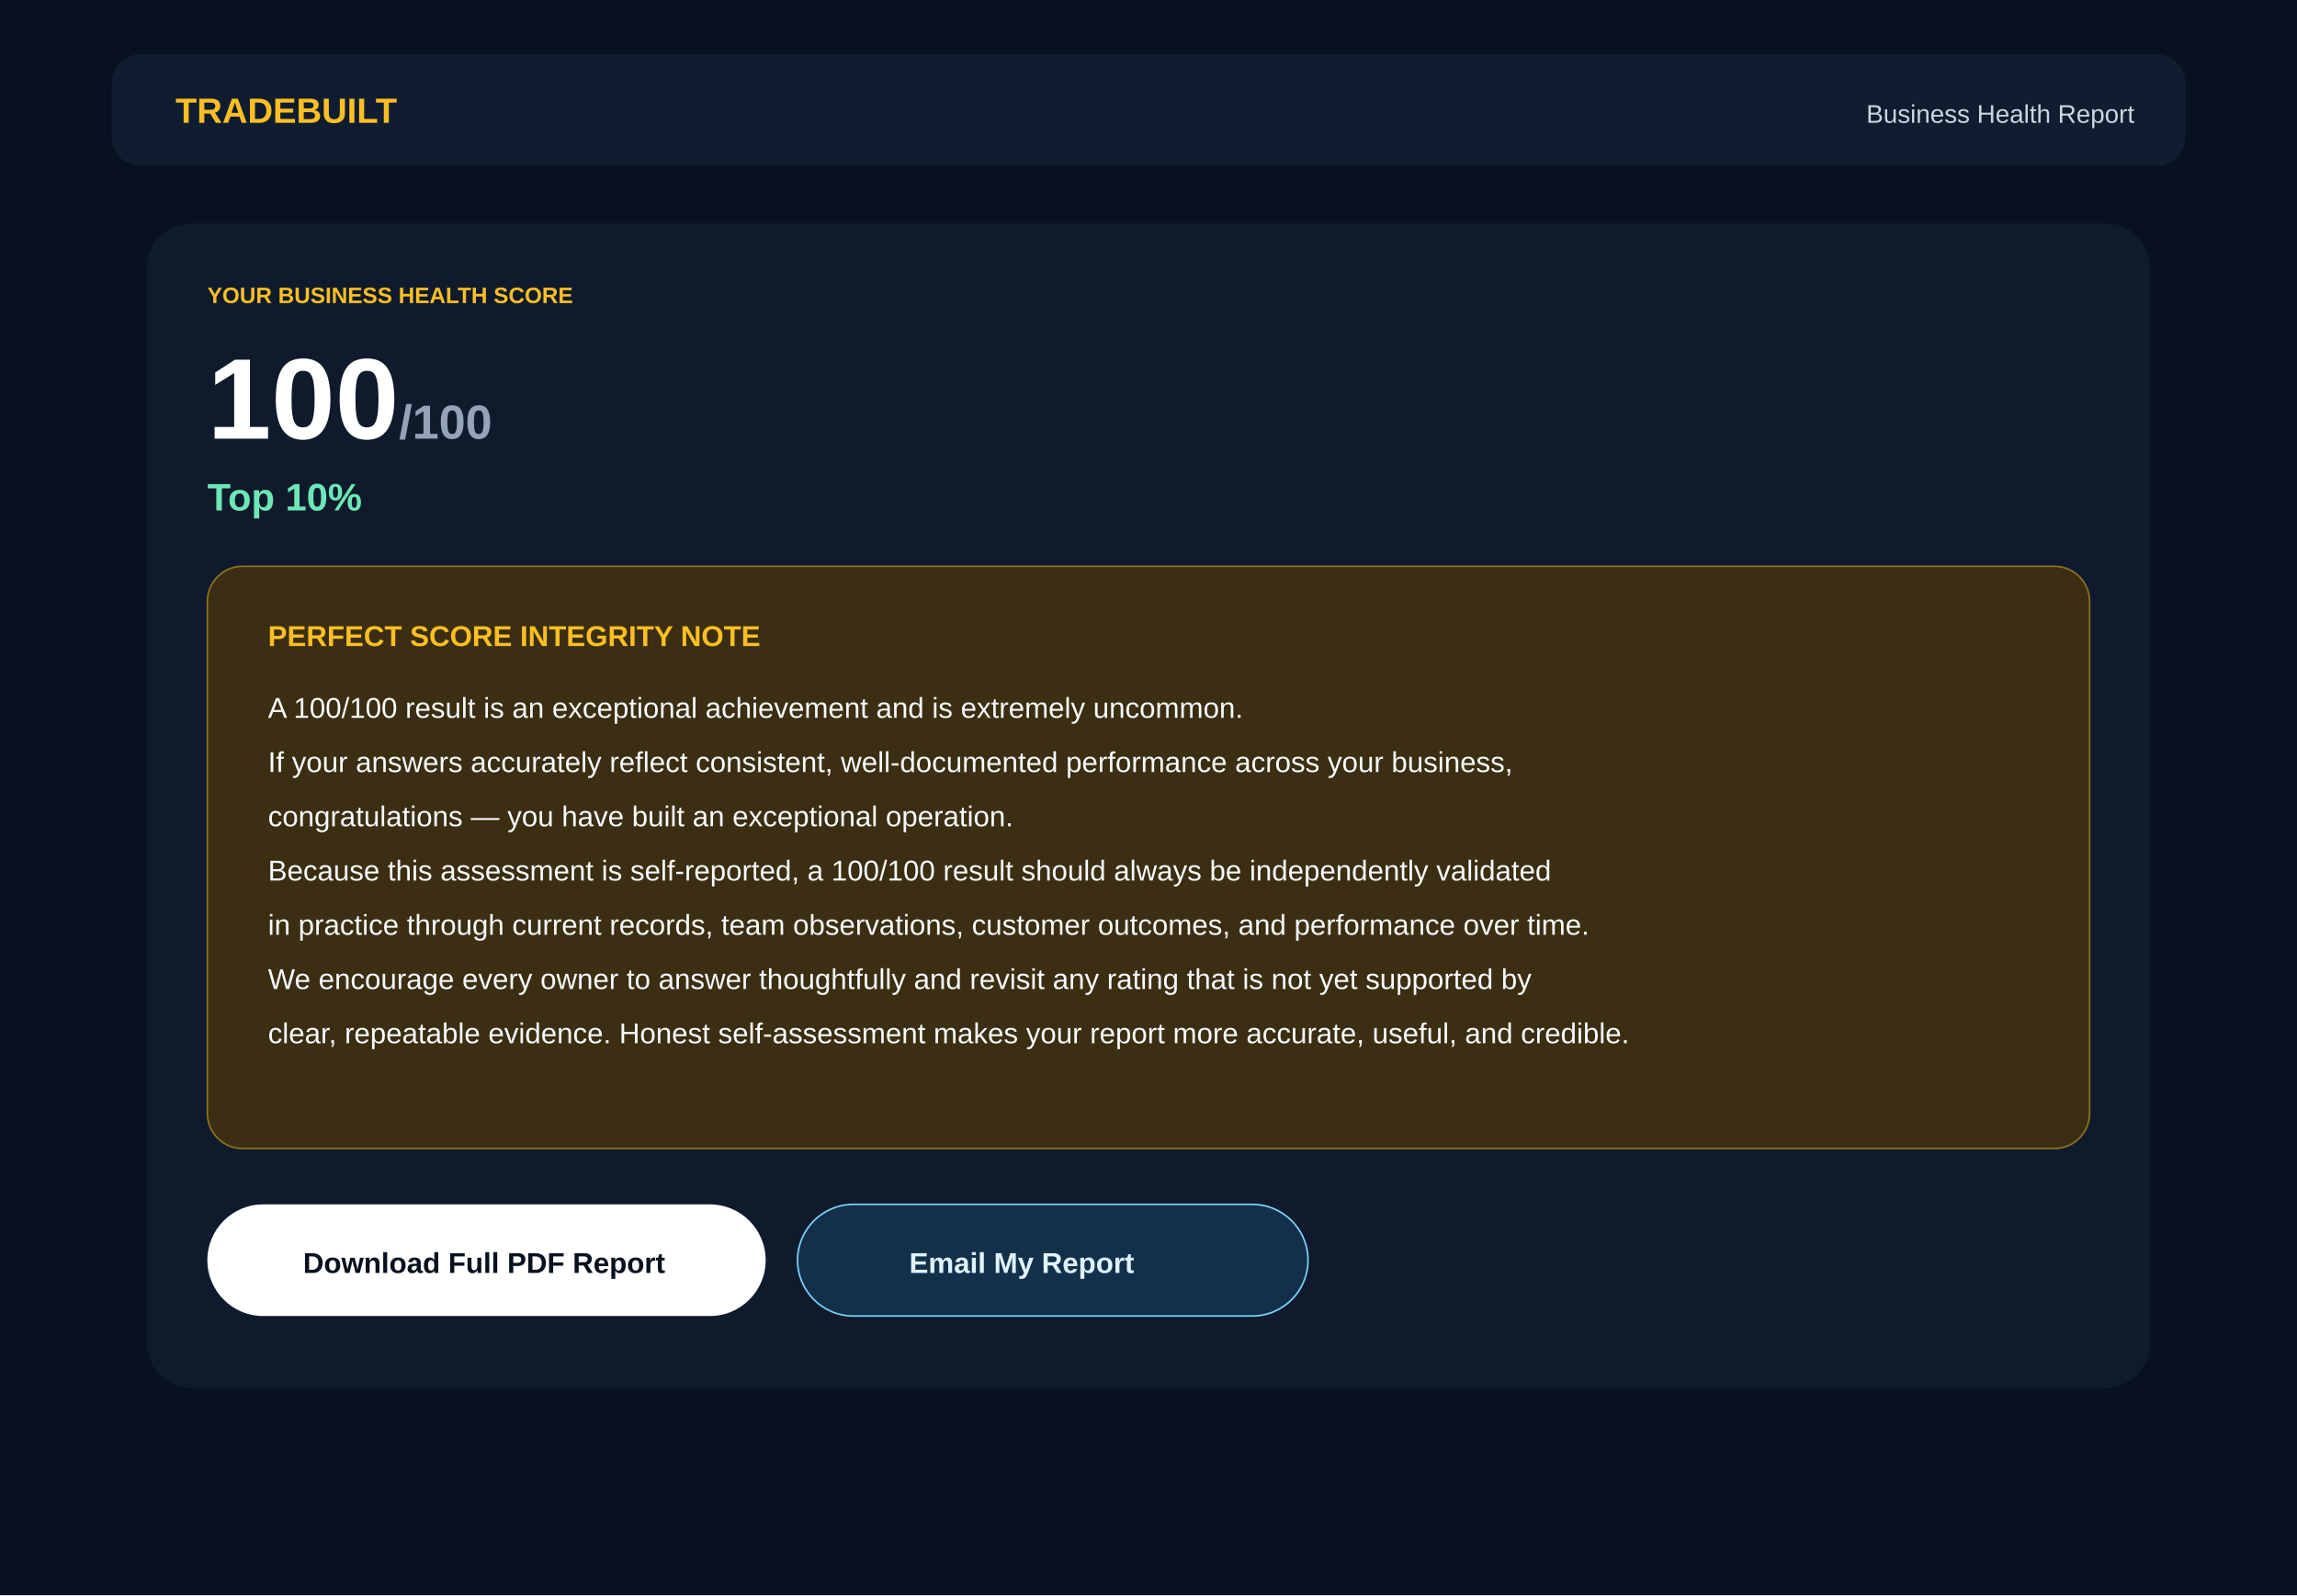
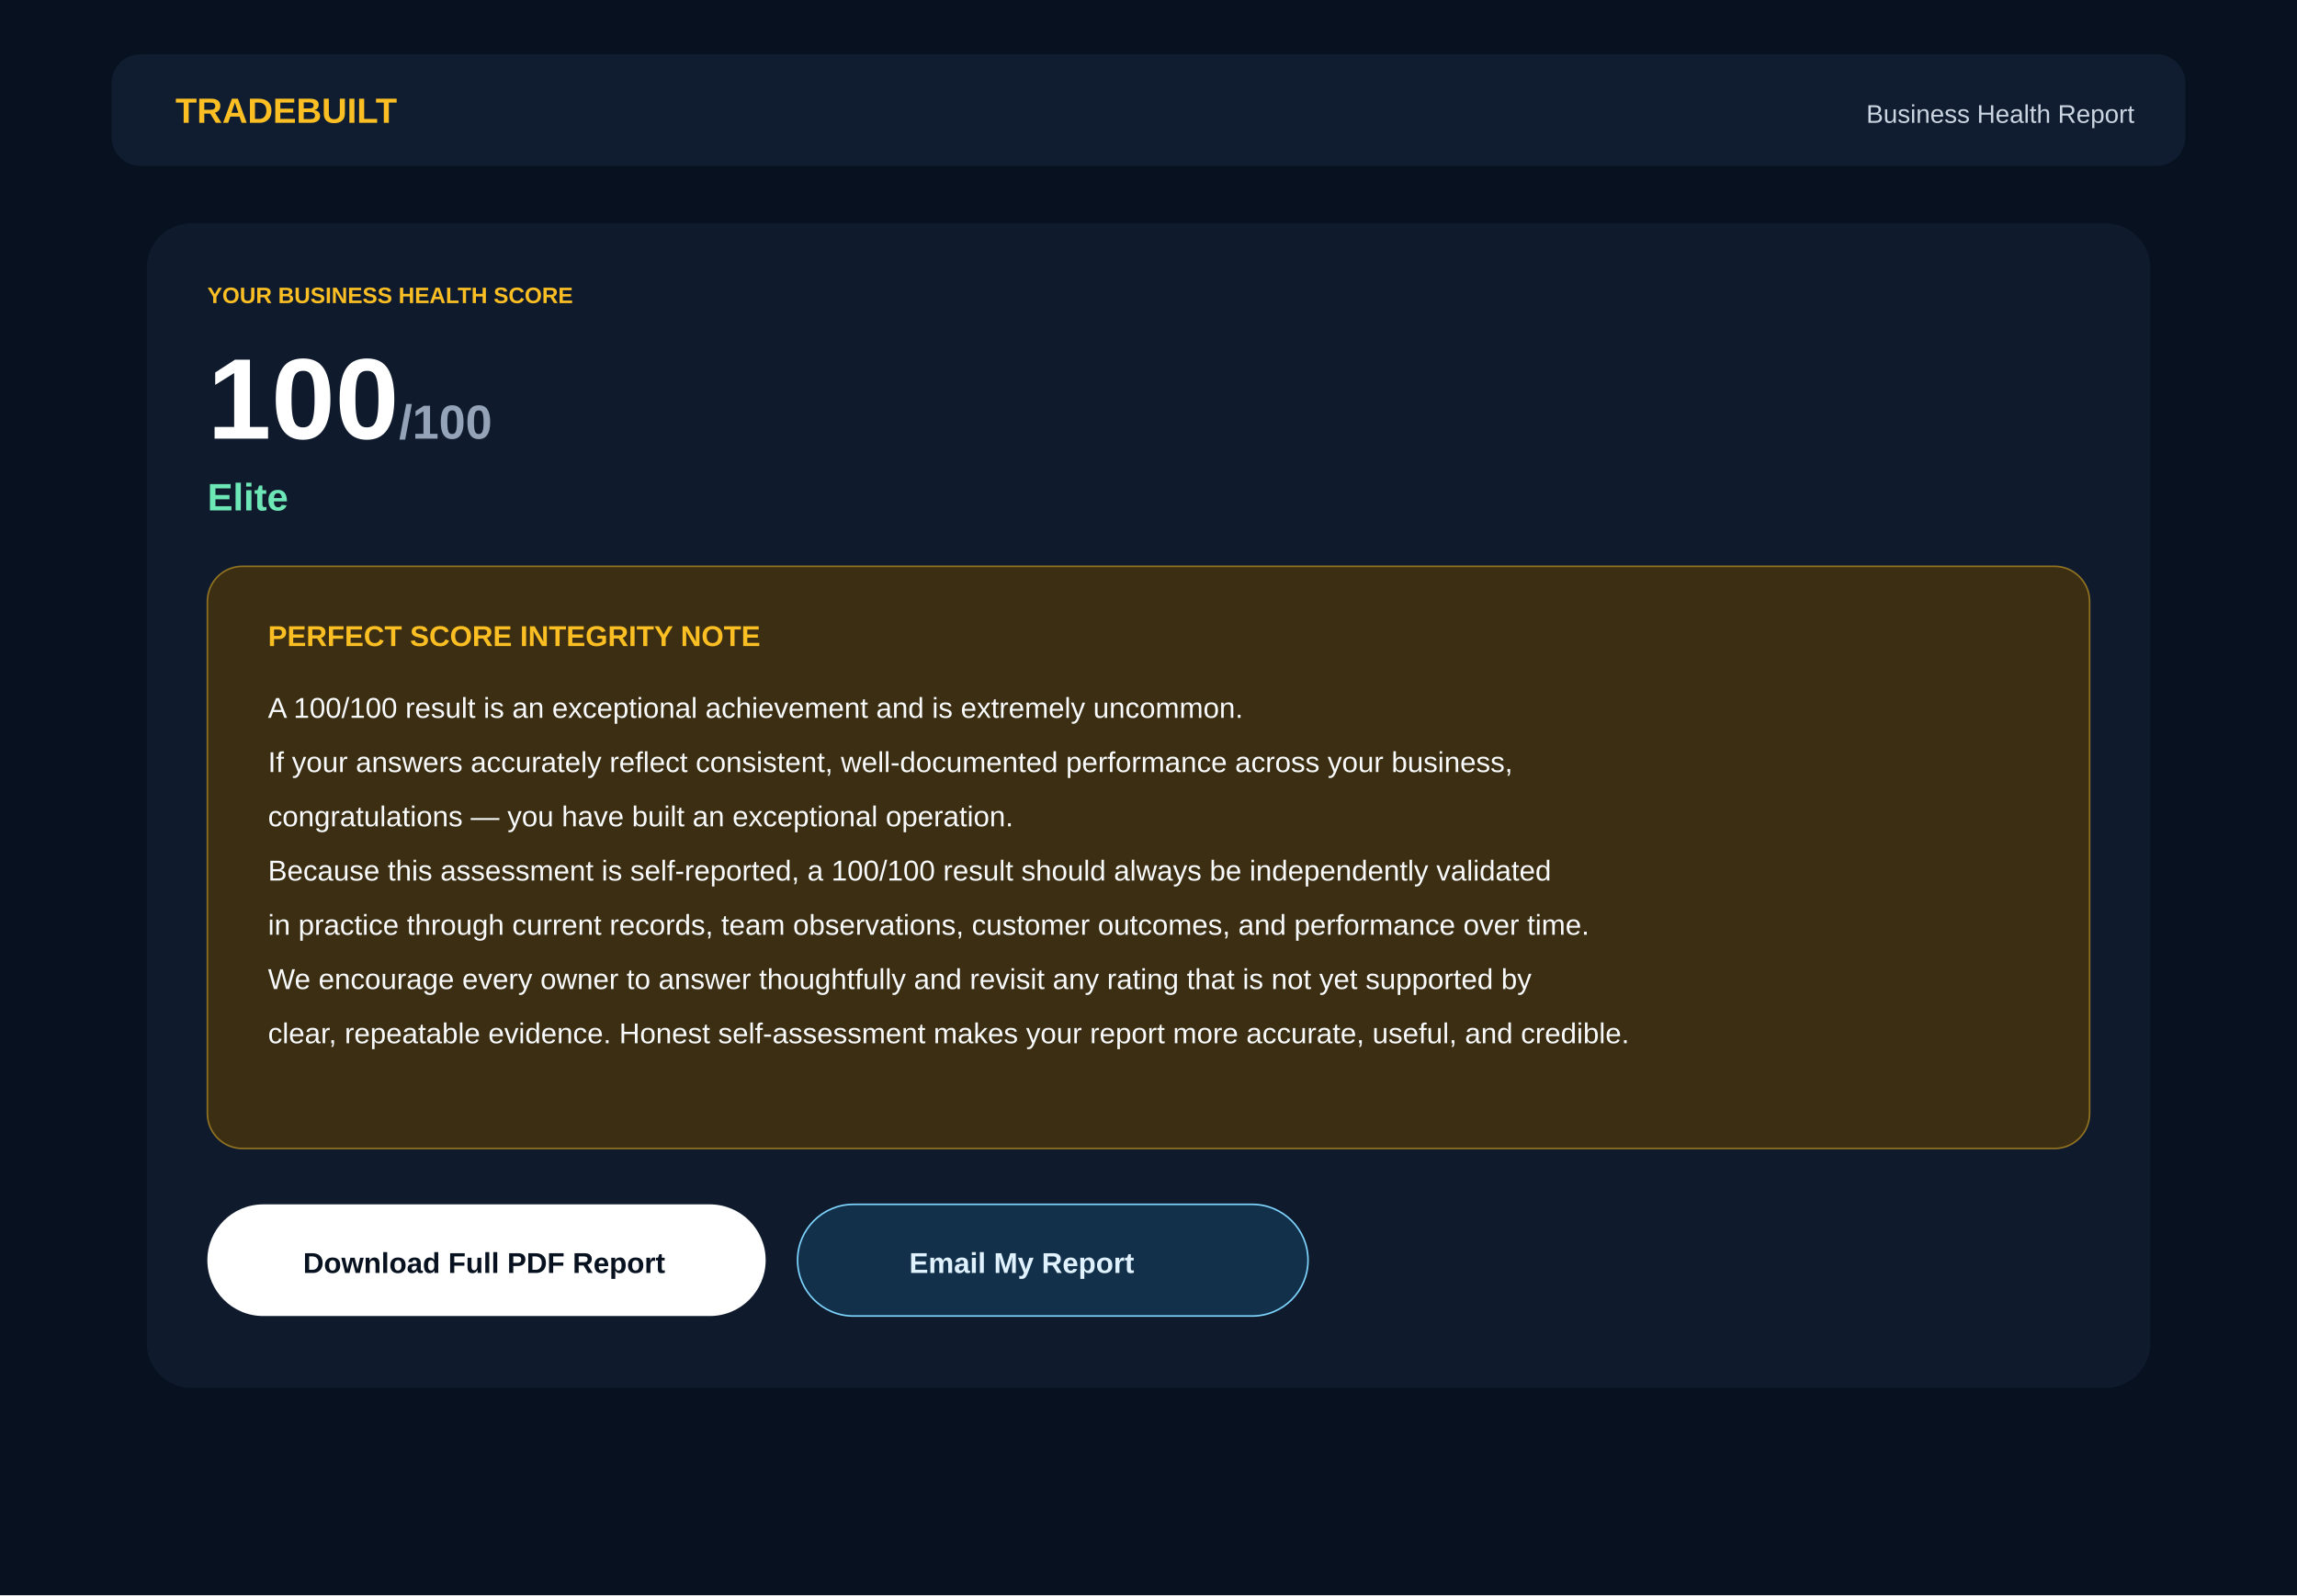
<svg xmlns="http://www.w3.org/2000/svg" width="1440" height="1000" viewBox="0 0 1440 1000">
  <style>text{font-family:Arial,sans-serif}</style>
  <rect width="1440" height="1000" fill="#07111f" />
  <rect x="70" y="34" width="1300" height="70" rx="18" fill="#101d30" />
  <text x="110" y="77" fill="#fbbf24" font-size="22" font-weight="800">TRADEBUILT</text>
  <text x="1170" y="77" fill="#cbd5e1" font-size="16">Business Health Report</text>
  <rect x="92" y="140" width="1256" height="730" rx="28" fill="#0f1b2d" />
  <text x="130" y="190" fill="#fbbf24" font-size="14" font-weight="700">YOUR BUSINESS HEALTH SCORE</text>
  <text x="130" y="275" fill="#fff" font-size="72" font-weight="800">100<tspan font-size="30" fill="#94a3b8">/100</tspan>
  </text>
-   <text x="130" y="320" fill="#6ee7b7" font-size="24" font-weight="700">Top 10%</text>
+   <text x="130" y="320" fill="#6ee7b7" font-size="24" font-weight="700">Elite</text>
  <rect x="130" y="355" width="1180" height="365" rx="22" fill="#3b2e12" stroke="#fbbf24" stroke-opacity=".5" />
  <text x="168" y="405" fill="#fbbf24" font-size="18" font-weight="800">PERFECT SCORE INTEGRITY NOTE</text>
  <text x="168" y="450" fill="#f8fafc" font-size="18" font-weight="400">A 100/100 result is an exceptional achievement and is extremely uncommon.</text>
  <text x="168" y="484" fill="#f8fafc" font-size="18" font-weight="400">If your answers accurately reflect consistent, well-documented performance across your business,</text>
  <text x="168" y="518" fill="#f8fafc" font-size="18" font-weight="400">congratulations — you have built an exceptional operation.</text>
  <text x="168" y="552" fill="#f8fafc" font-size="18" font-weight="400">Because this assessment is self-reported, a 100/100 result should always be independently validated</text>
  <text x="168" y="586" fill="#f8fafc" font-size="18" font-weight="400">in practice through current records, team observations, customer outcomes, and performance over time.</text>
  <text x="168" y="620" fill="#f8fafc" font-size="18" font-weight="400">We encourage every owner to answer thoughtfully and revisit any rating that is not yet supported by</text>
  <text x="168" y="654" fill="#f8fafc" font-size="18" font-weight="400">clear, repeatable evidence. Honest self-assessment makes your report more accurate, useful, and credible.</text>
  <rect x="130" y="755" width="350" height="70" rx="35" fill="#fff" />
  <text x="190" y="798" fill="#07111f" font-size="18" font-weight="800">Download Full PDF Report</text>
  <rect x="500" y="755" width="320" height="70" rx="35" fill="#12304a" stroke="#7dd3fc" />
  <text x="570" y="798" fill="#e0f2fe" font-size="18" font-weight="800">Email My Report</text>
</svg>
